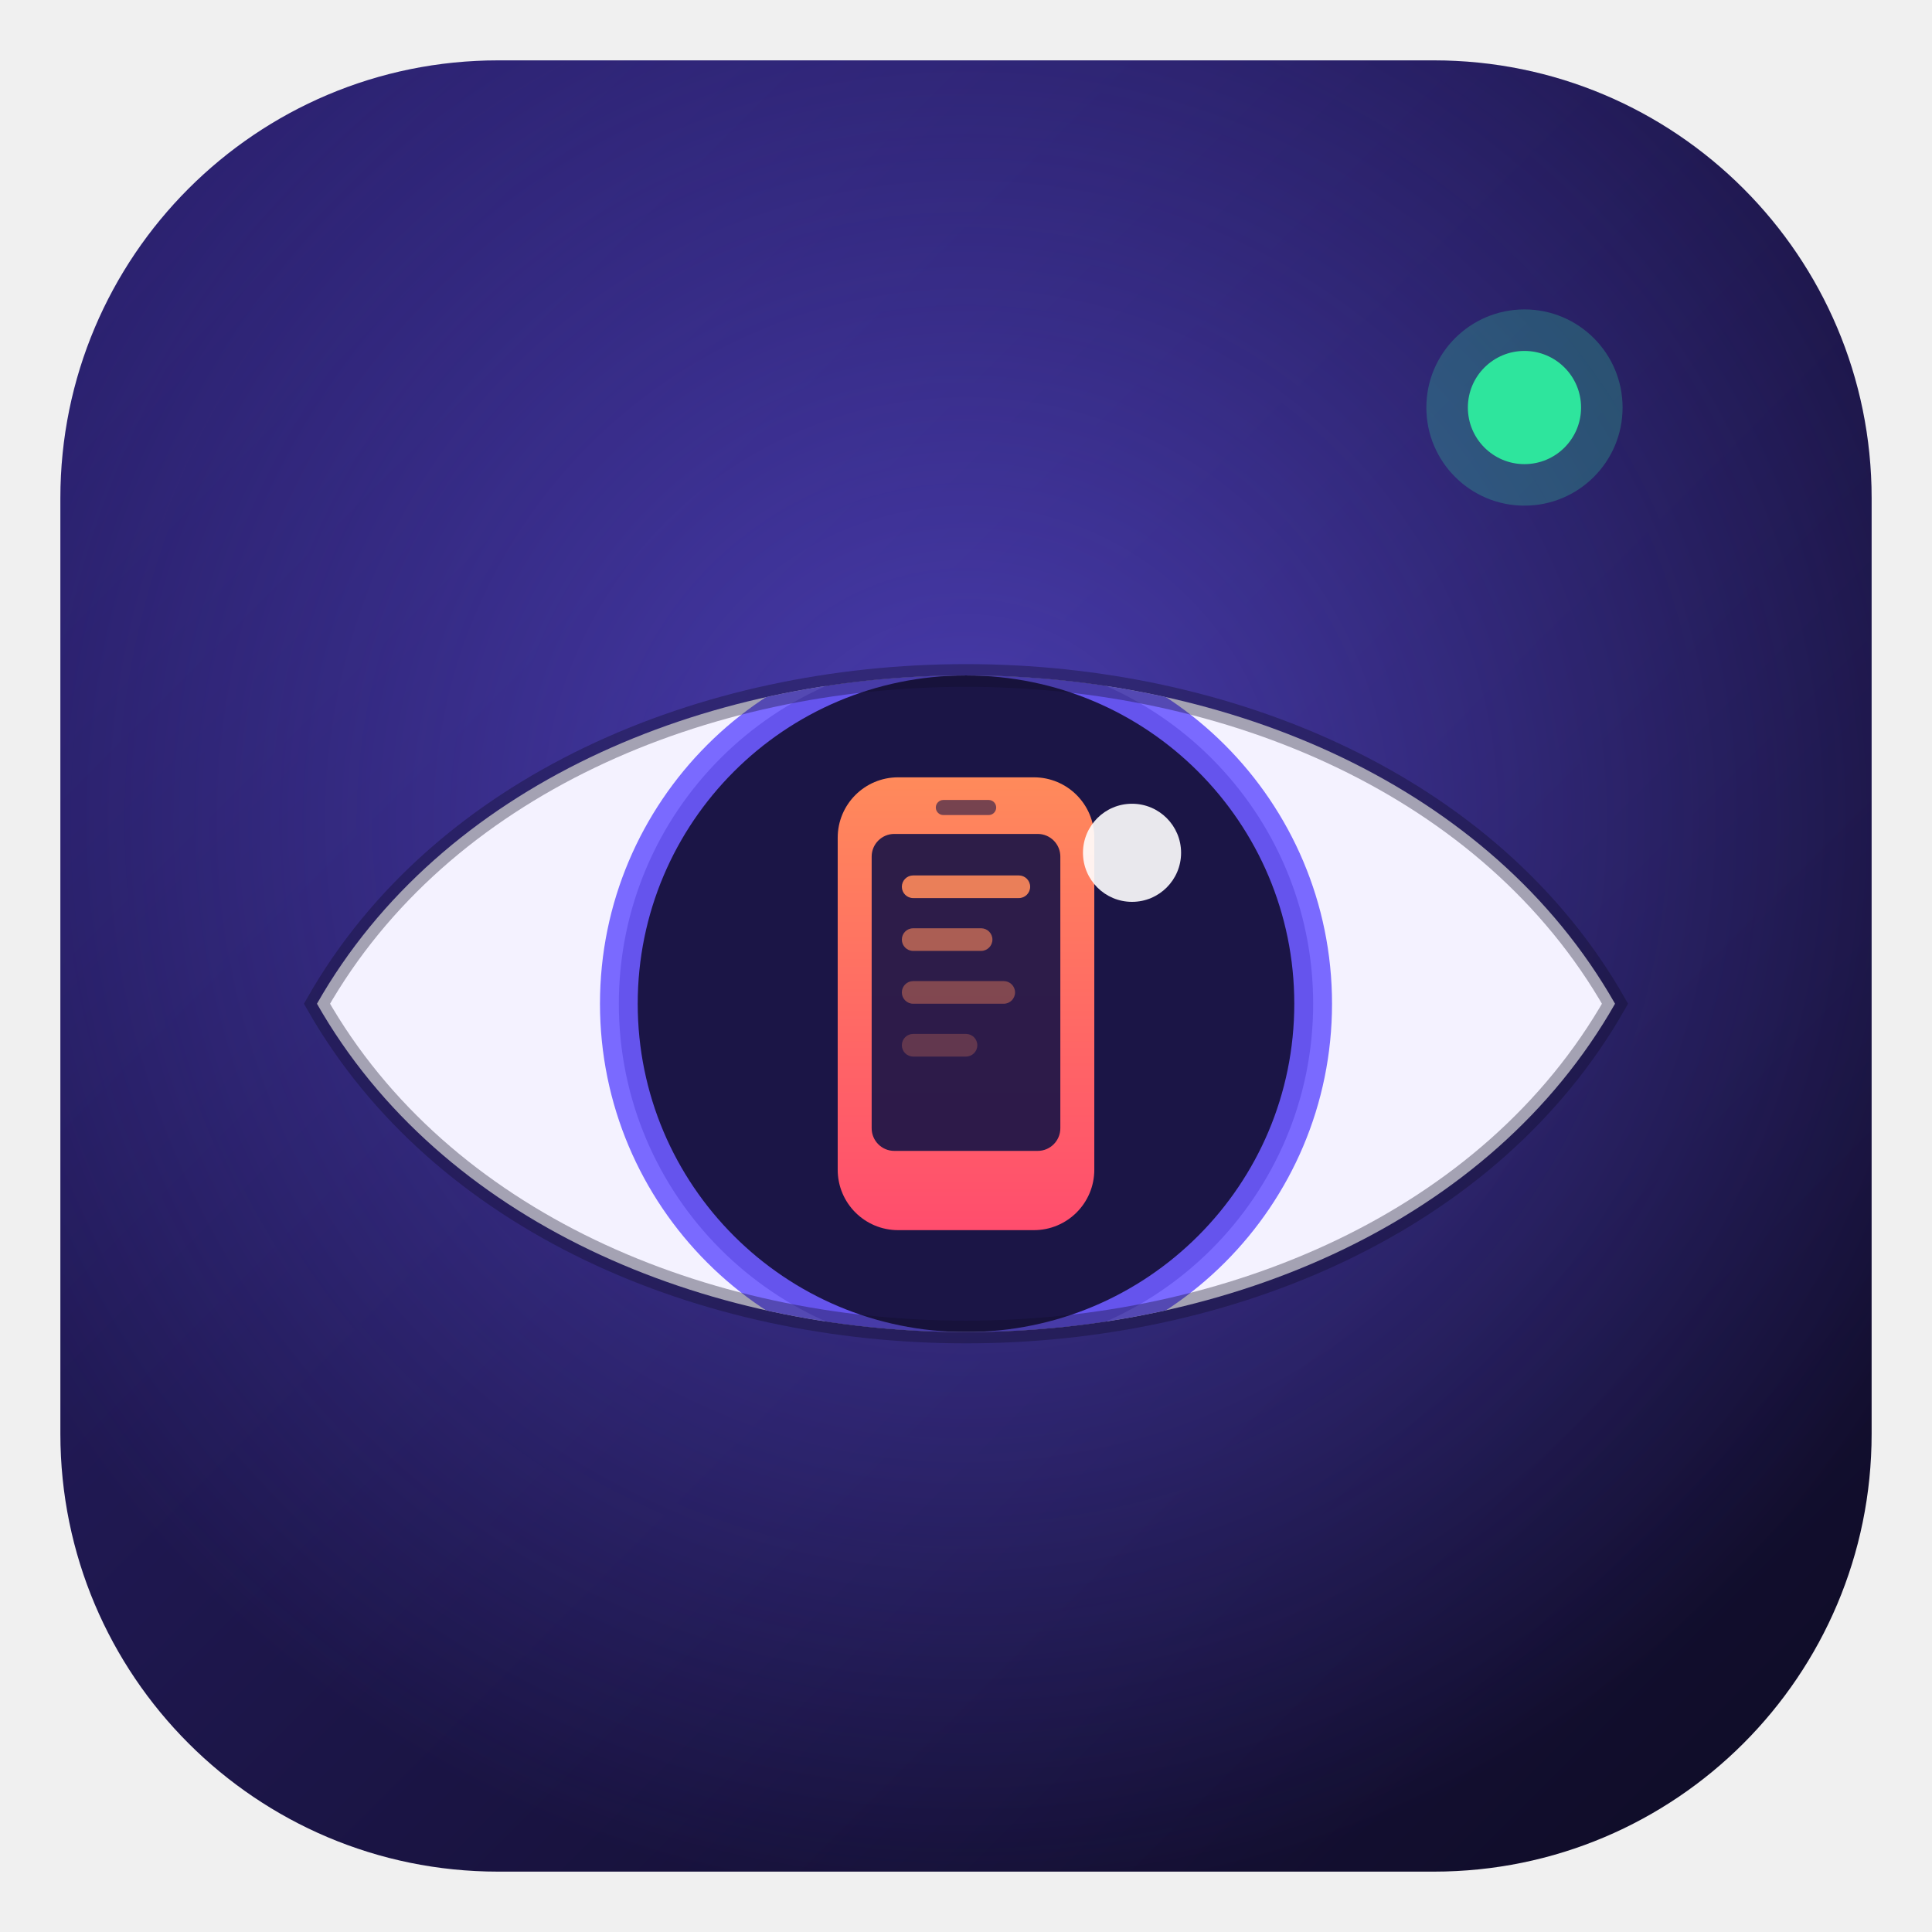
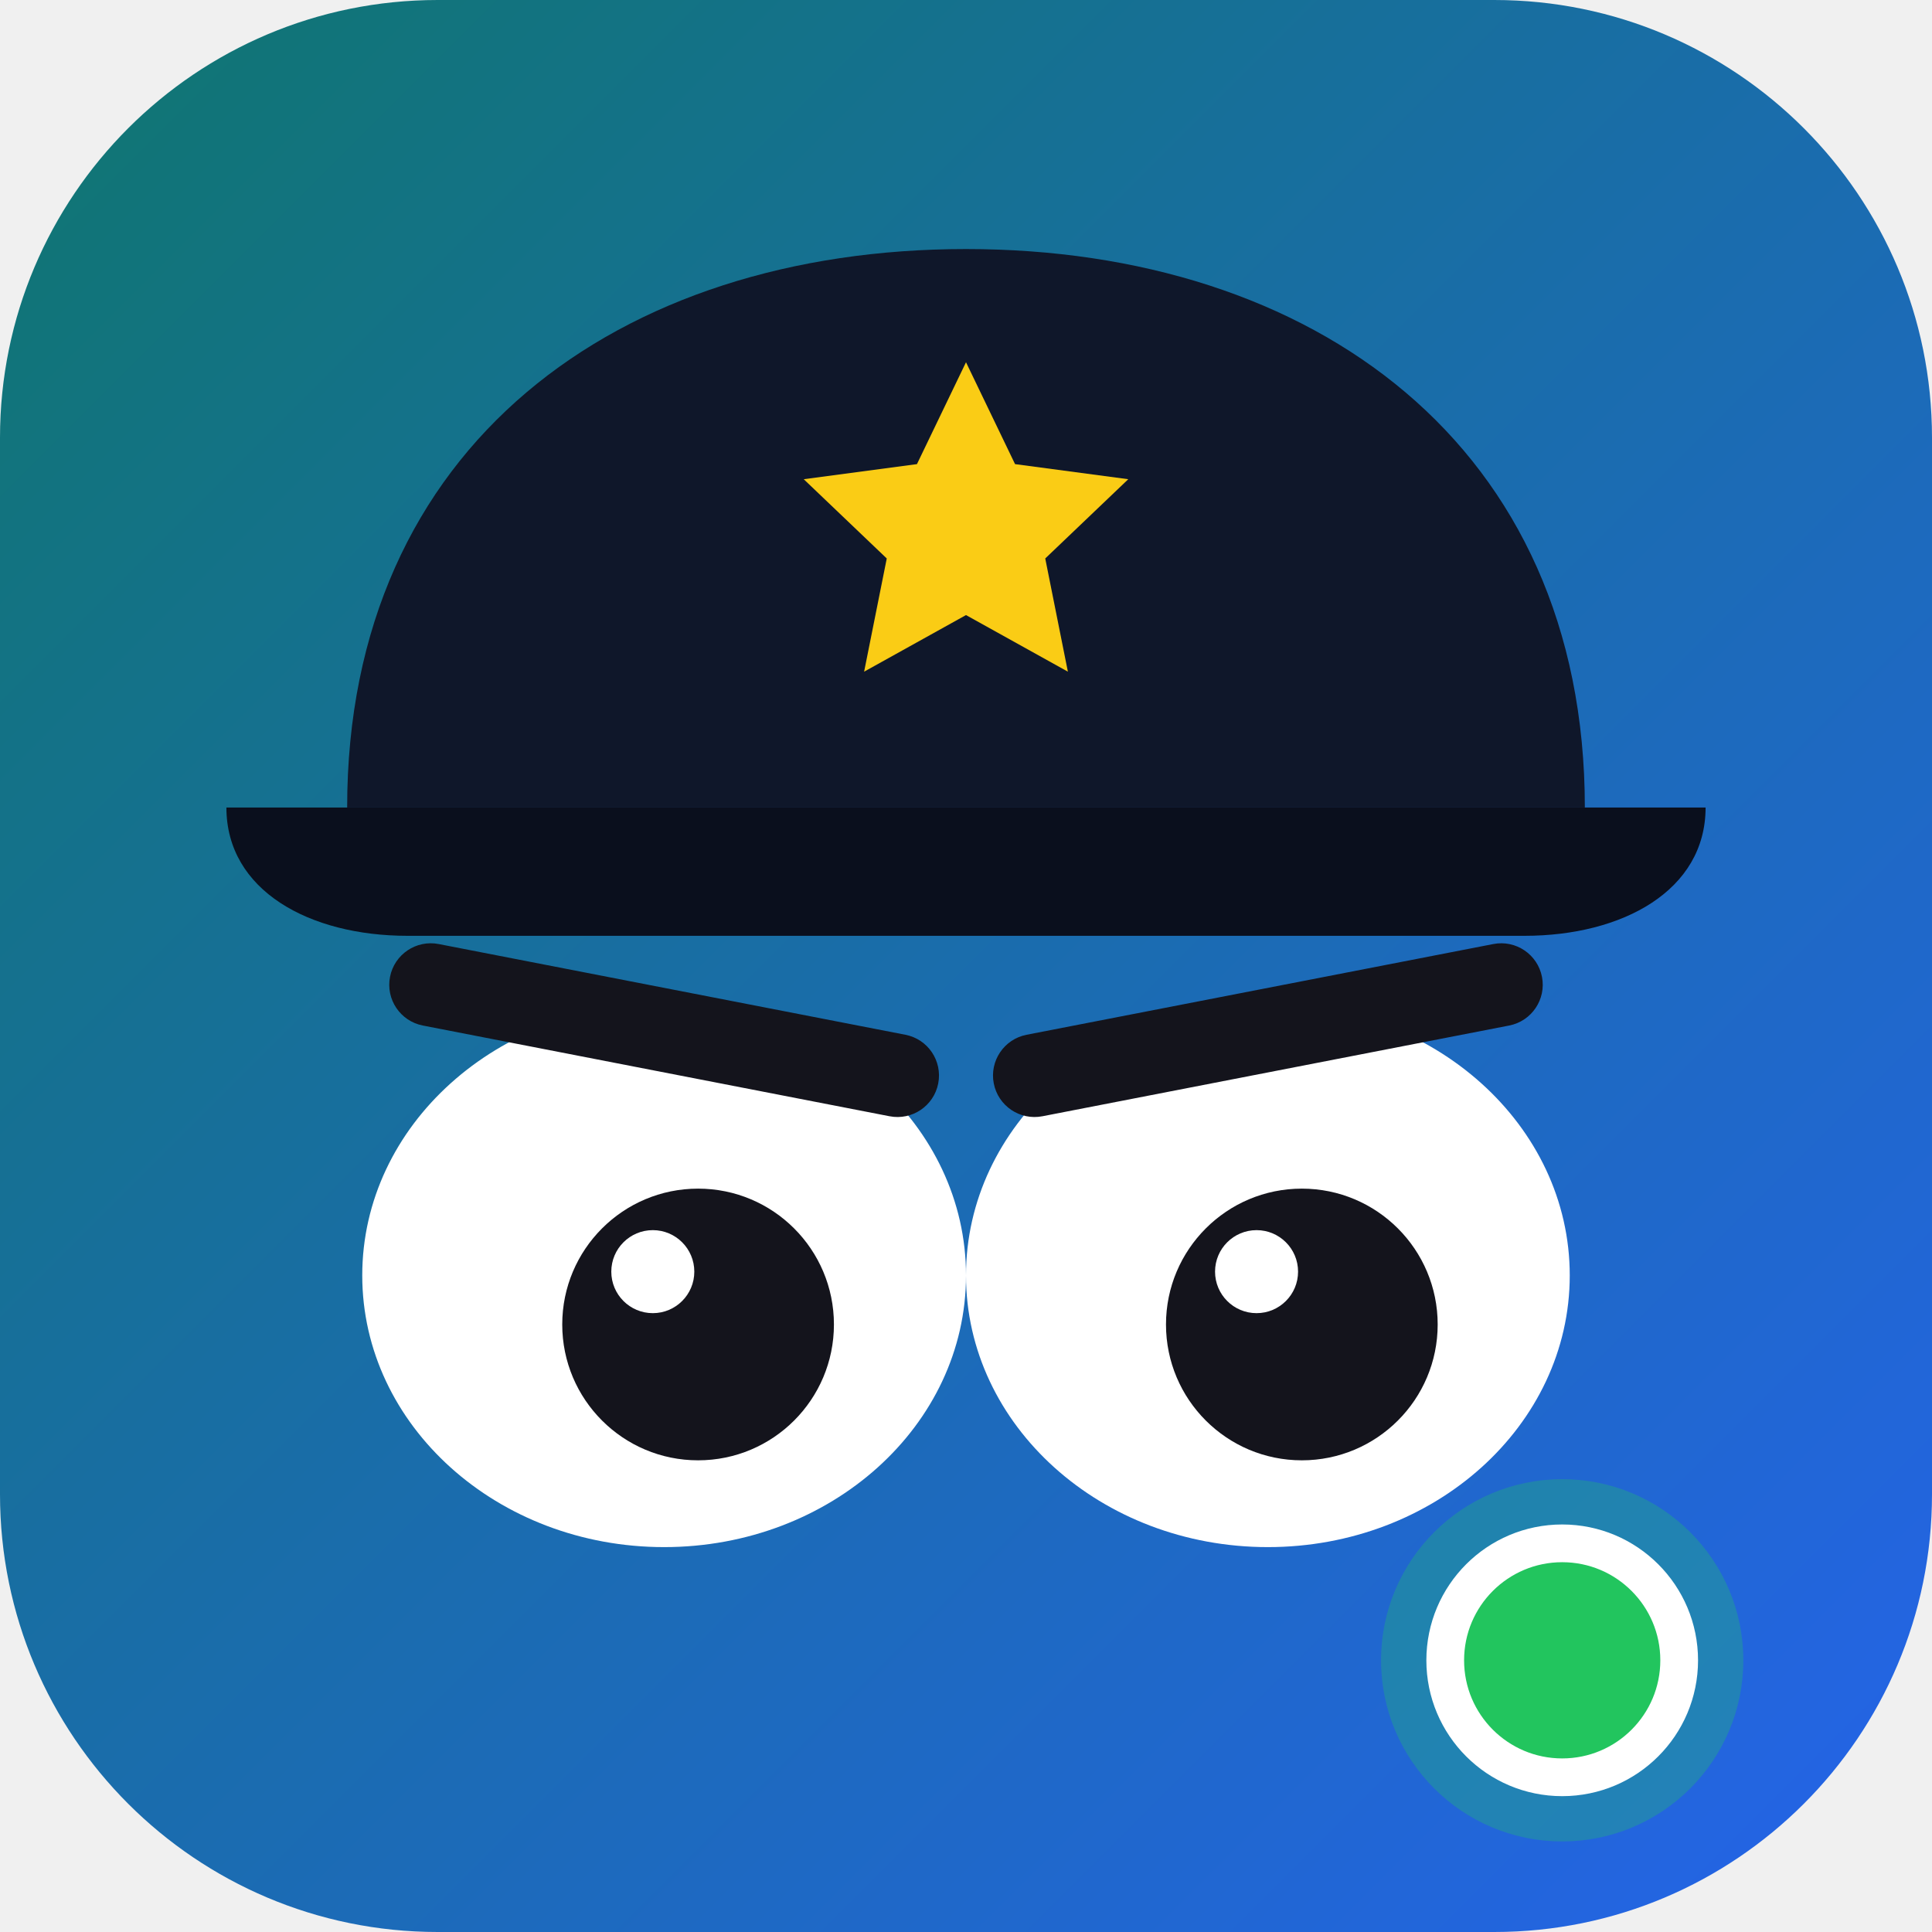
- <svg xmlns="http://www.w3.org/2000/svg" viewBox="0 0 512 512" width="512" height="512">
+ <svg xmlns="http://www.w3.org/2000/svg" viewBox="0 0 512 512">
  <defs>
-     <linearGradient id="bg" x1="0" y1="0" x2="1" y2="1">
-       <stop offset="0" stop-color="#2B2170" />
-       <stop offset="1" stop-color="#0E0B24" />
+     <linearGradient id="g" x1="0" y1="0" x2="1" y2="1">
+       <stop offset="0" stop-color="#0f766e" />
+       <stop offset="1" stop-color="#2563eb" />
    </linearGradient>
-     <radialGradient id="glow" cx="0.5" cy="0.42" r="0.6">
-       <stop offset="0" stop-color="#6D5BFF" stop-opacity="0.55" />
-       <stop offset="1" stop-color="#6D5BFF" stop-opacity="0" />
-     </radialGradient>
-     <linearGradient id="phone" x1="0" y1="0" x2="0" y2="1">
-       <stop offset="0" stop-color="#FF8A5B" />
-       <stop offset="1" stop-color="#FF4D6D" />
-     </linearGradient>
-     <clipPath id="eye">
-       <path d="M84 266 C 150 150, 362 150, 428 266 C 362 382, 150 382, 84 266 Z" />
-     </clipPath>
  </defs>
-   <rect x="16" y="16" width="480" height="480" rx="116" fill="url(#bg)" />
-   <rect x="16" y="16" width="480" height="480" rx="116" fill="url(#glow)" />
-   <path d="M84 266 C 150 150, 362 150, 428 266 C 362 382, 150 382, 84 266 Z" fill="#F4F2FF" />
-   <g clip-path="url(#eye)">
-     <circle cx="256" cy="266" r="92" fill="#1B1546" />
-     <circle cx="256" cy="266" r="92" fill="none" stroke="#6D5BFF" stroke-width="10" opacity="0.9" />
-     <rect x="222" y="206" width="68" height="120" rx="16" fill="url(#phone)" />
-     <rect x="231" y="221" width="50" height="84" rx="6" fill="#1B1546" opacity="0.92" />
-     <rect x="248" y="212" width="16" height="4" rx="2" fill="#1B1546" opacity="0.6" />
-     <rect x="239" y="232" width="34" height="6" rx="3" fill="#FF8A5B" opacity="0.9" />
-     <rect x="239" y="246" width="24" height="6" rx="3" fill="#FF8A5B" opacity="0.6" />
-     <rect x="239" y="260" width="30" height="6" rx="3" fill="#FF8A5B" opacity="0.4" />
-     <rect x="239" y="274" width="20" height="6" rx="3" fill="#FF8A5B" opacity="0.25" />
-     <circle cx="300" cy="226" r="13" fill="#FFFFFF" opacity="0.9" />
-   </g>
-   <path d="M84 266 C 150 150, 362 150, 428 266 C 362 382, 150 382, 84 266 Z" fill="none" stroke="#0E0B24" stroke-width="6" opacity="0.35" />
-   <circle cx="404" cy="108" r="26" fill="#2EE59D" opacity="0.25" />
-   <circle cx="404" cy="108" r="15" fill="#2EE59D" />
+   <rect width="512" height="512" rx="116" fill="url(#g)" />
+   <ellipse cx="176" cy="338" rx="80" ry="72" fill="#fff" />
+   <circle cx="185" cy="351" r="36" fill="#14141c" />
+   <circle cx="173" cy="337" r="11" fill="#fff" />
+   <rect x="102" y="262" width="148" height="22" rx="11" fill="#14141c" transform="rotate(11 176 273)" />
+   <ellipse cx="336" cy="338" rx="80" ry="72" fill="#fff" />
+   <circle cx="345" cy="351" r="36" fill="#14141c" />
+   <circle cx="333" cy="337" r="11" fill="#fff" />
+   <rect x="262" y="262" width="148" height="22" rx="11" fill="#14141c" transform="rotate(-11 336 273)" />
+   <path d="M92 214 C92 118 164 66 256 66 C348 66 420 118 420 214 Z" fill="#0f172a" />
+   <path d="M60 214 H452 C452 236 430 248 404 248 H108 C82 248 60 236 60 214Z" fill="#0a0f1d" />
+   <path d="M256 96 l13 27 30 4 -22 21 6 30 -27 -15 -27 15 6 -30 -22 -21 30 -4Z" fill="#facc15" />
+   <circle cx="414" cy="440" r="48" fill="#22c55e" opacity=".3" />
+   <circle cx="414" cy="440" r="31" fill="#22c55e" stroke="#fff" stroke-width="10" />
</svg>
